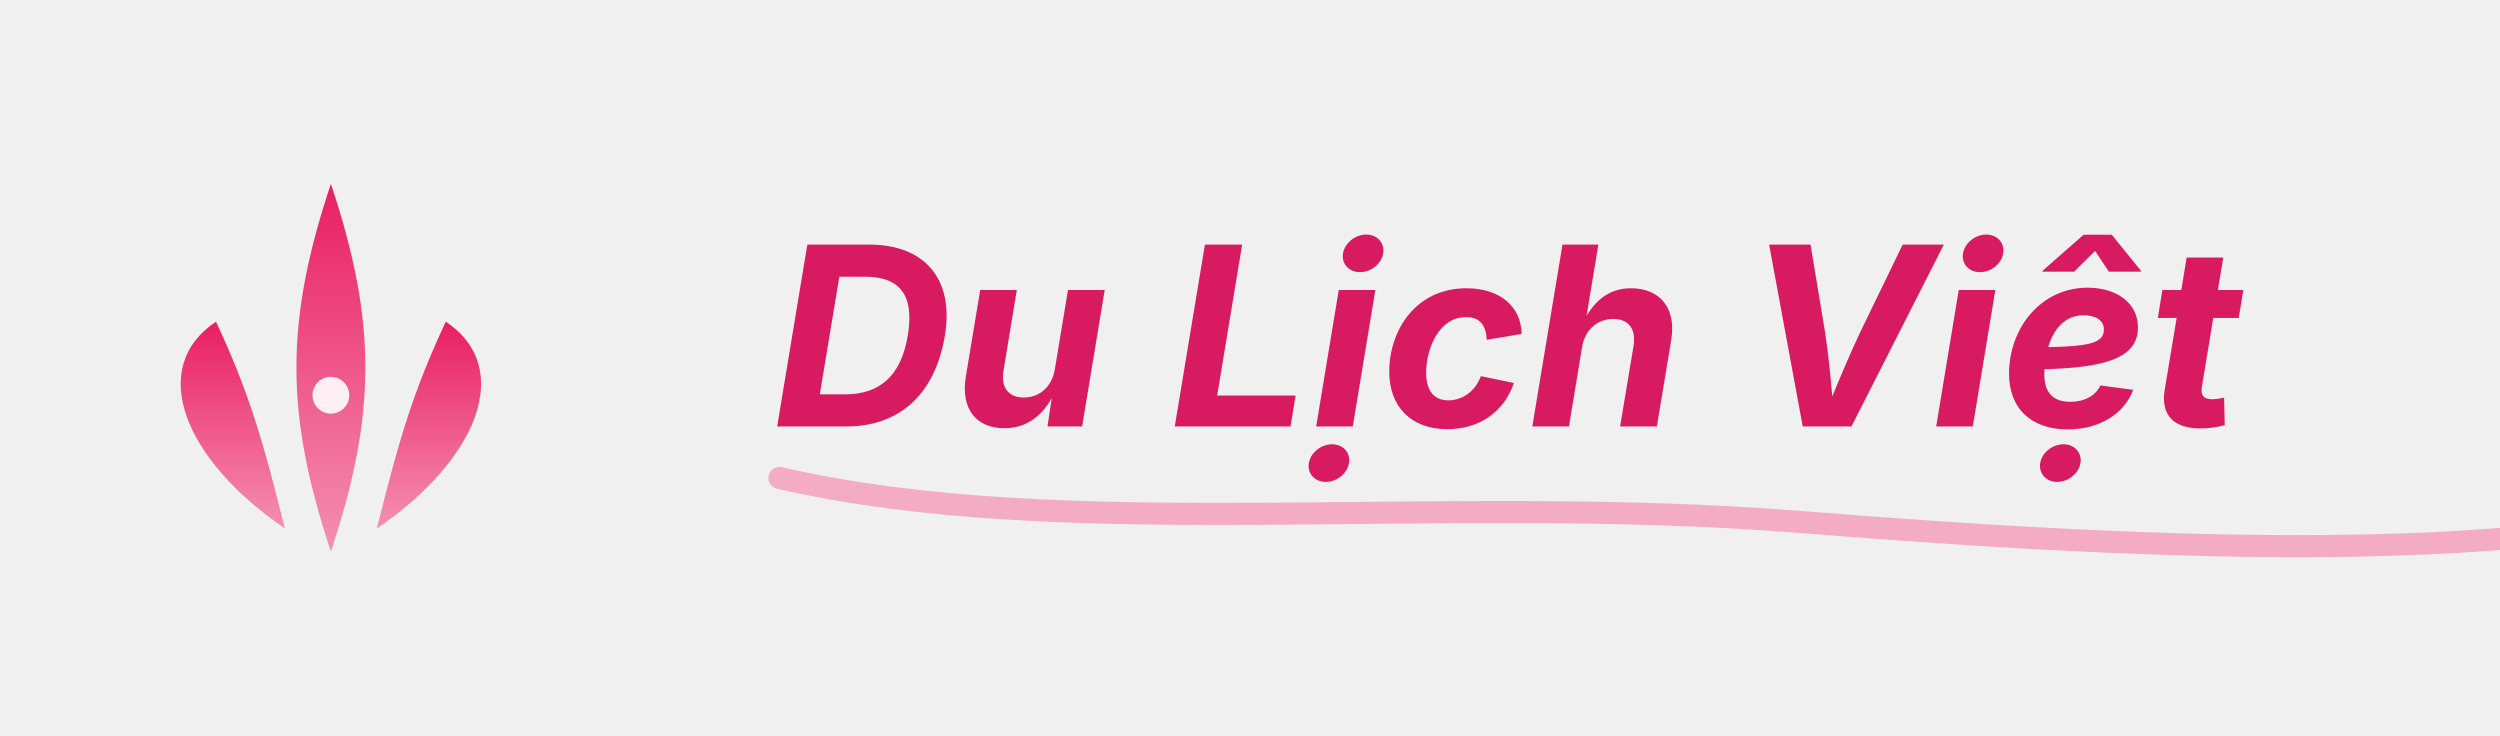
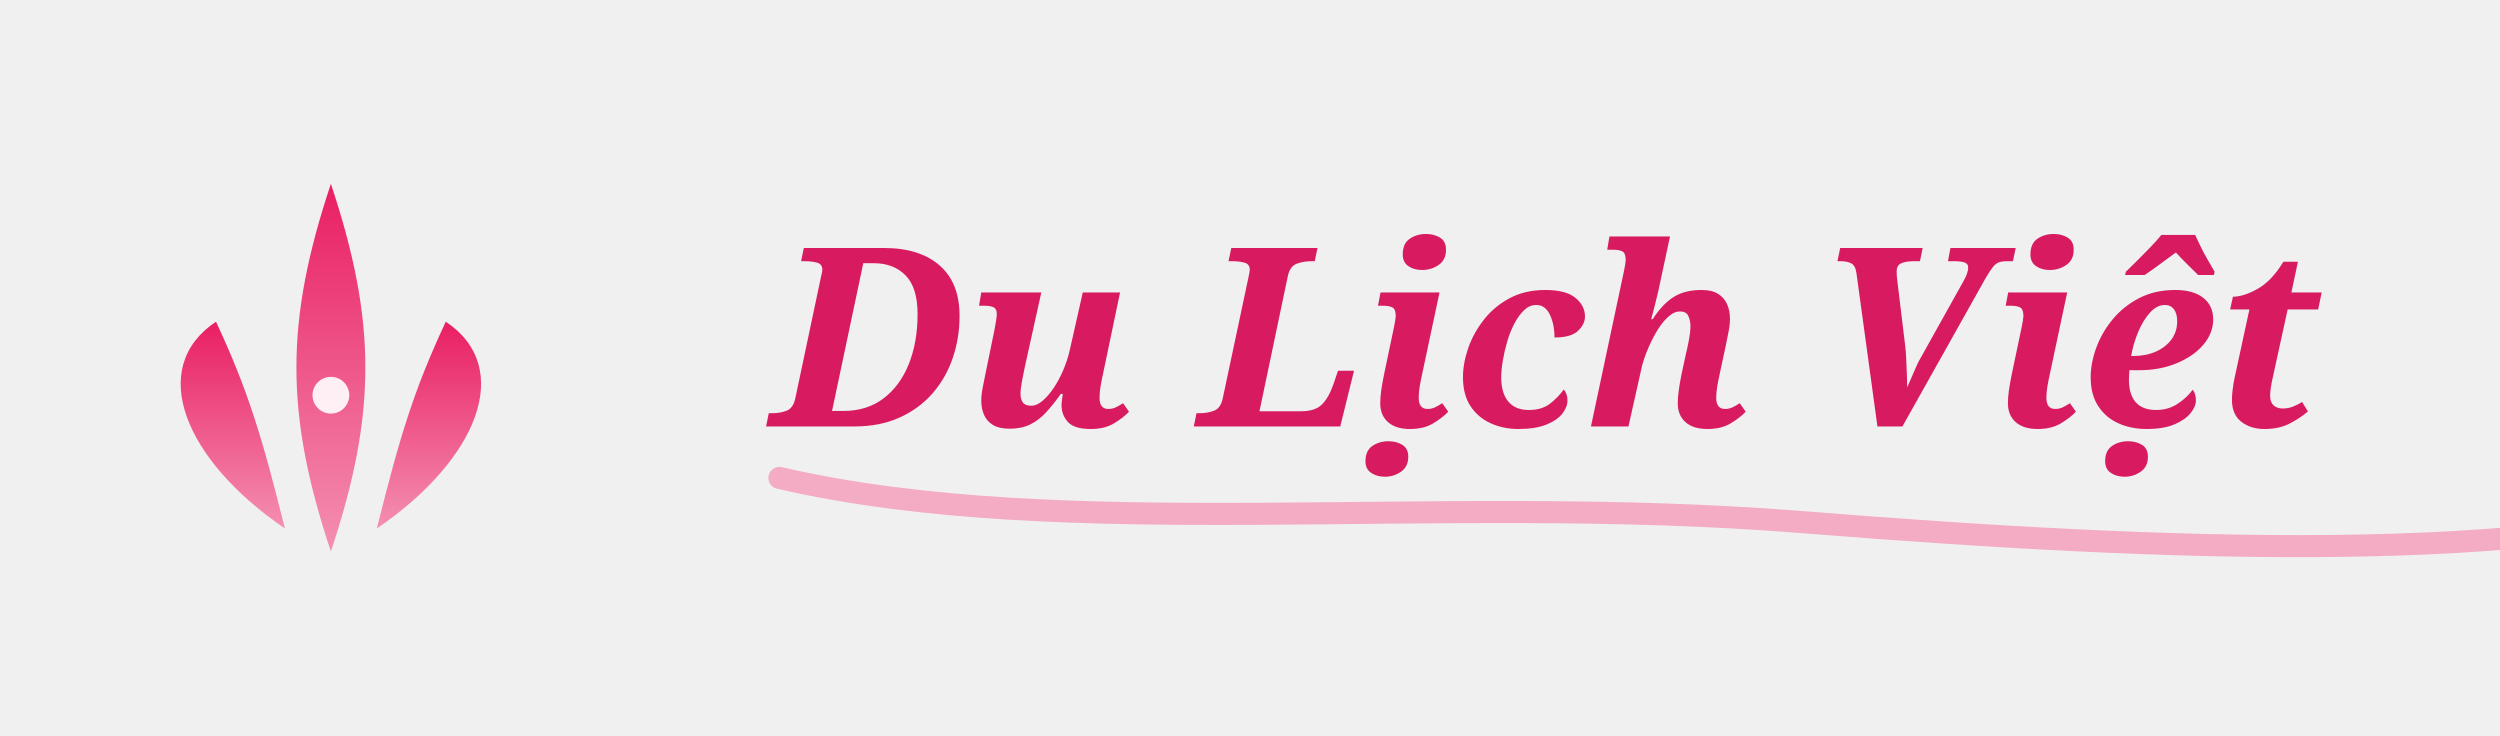
<svg xmlns="http://www.w3.org/2000/svg" viewBox="0 0 680 200" role="img" aria-label="Du Lịch Việt - logo ngang">
  <defs>
    <linearGradient id="lotusGrad" x1="0" y1="0" x2="0" y2="1">
      <stop offset="0%" stop-color="#E91E63" />
      <stop offset="100%" stop-color="#F48FB1" />
    </linearGradient>
  </defs>
  <g transform="translate(90,100) scale(1.25)">
    <path d="M0 -40 C10 -10, 10 10, 0 40 C-10 10, -10 -10, 0 -40Z" fill="url(#lotusGrad)" />
    <path d="M-25 -10 C-40 0, -32 20, -10 35 C-15 15, -18 5, -25 -10Z" fill="url(#lotusGrad)" />
    <path d="M25 -10 C40 0, 32 20, 10 35 C15 15, 18 5, 25 -10Z" fill="url(#lotusGrad)" />
    <circle cx="0" cy="6" r="4" fill="#ffffff" opacity="0.9" />
  </g>
  <g transform="translate(210,116)">
-     <text x="0" y="0" font-family="DM Sans, Inter, ui-sans-serif, system-ui" font-size="68" font-weight="700" font-style="italic" letter-spacing="0.2" fill="#D81B60">
+     <text x="0" y="0" font-family="Noto Serif, 'Times New Roman', 'DejaVu Serif', 'Liberation Serif', serif" font-size="68" font-weight="700" font-style="italic" letter-spacing="0.2" fill="#D81B60">
      Du Lịch Việt
    </text>
    <path d="M2 14 C80 32, 180 18, 280 26 S480 38, 540 18" fill="none" stroke="#F48FB1" stroke-width="6" stroke-linecap="round" opacity="0.7" />
  </g>
</svg>
